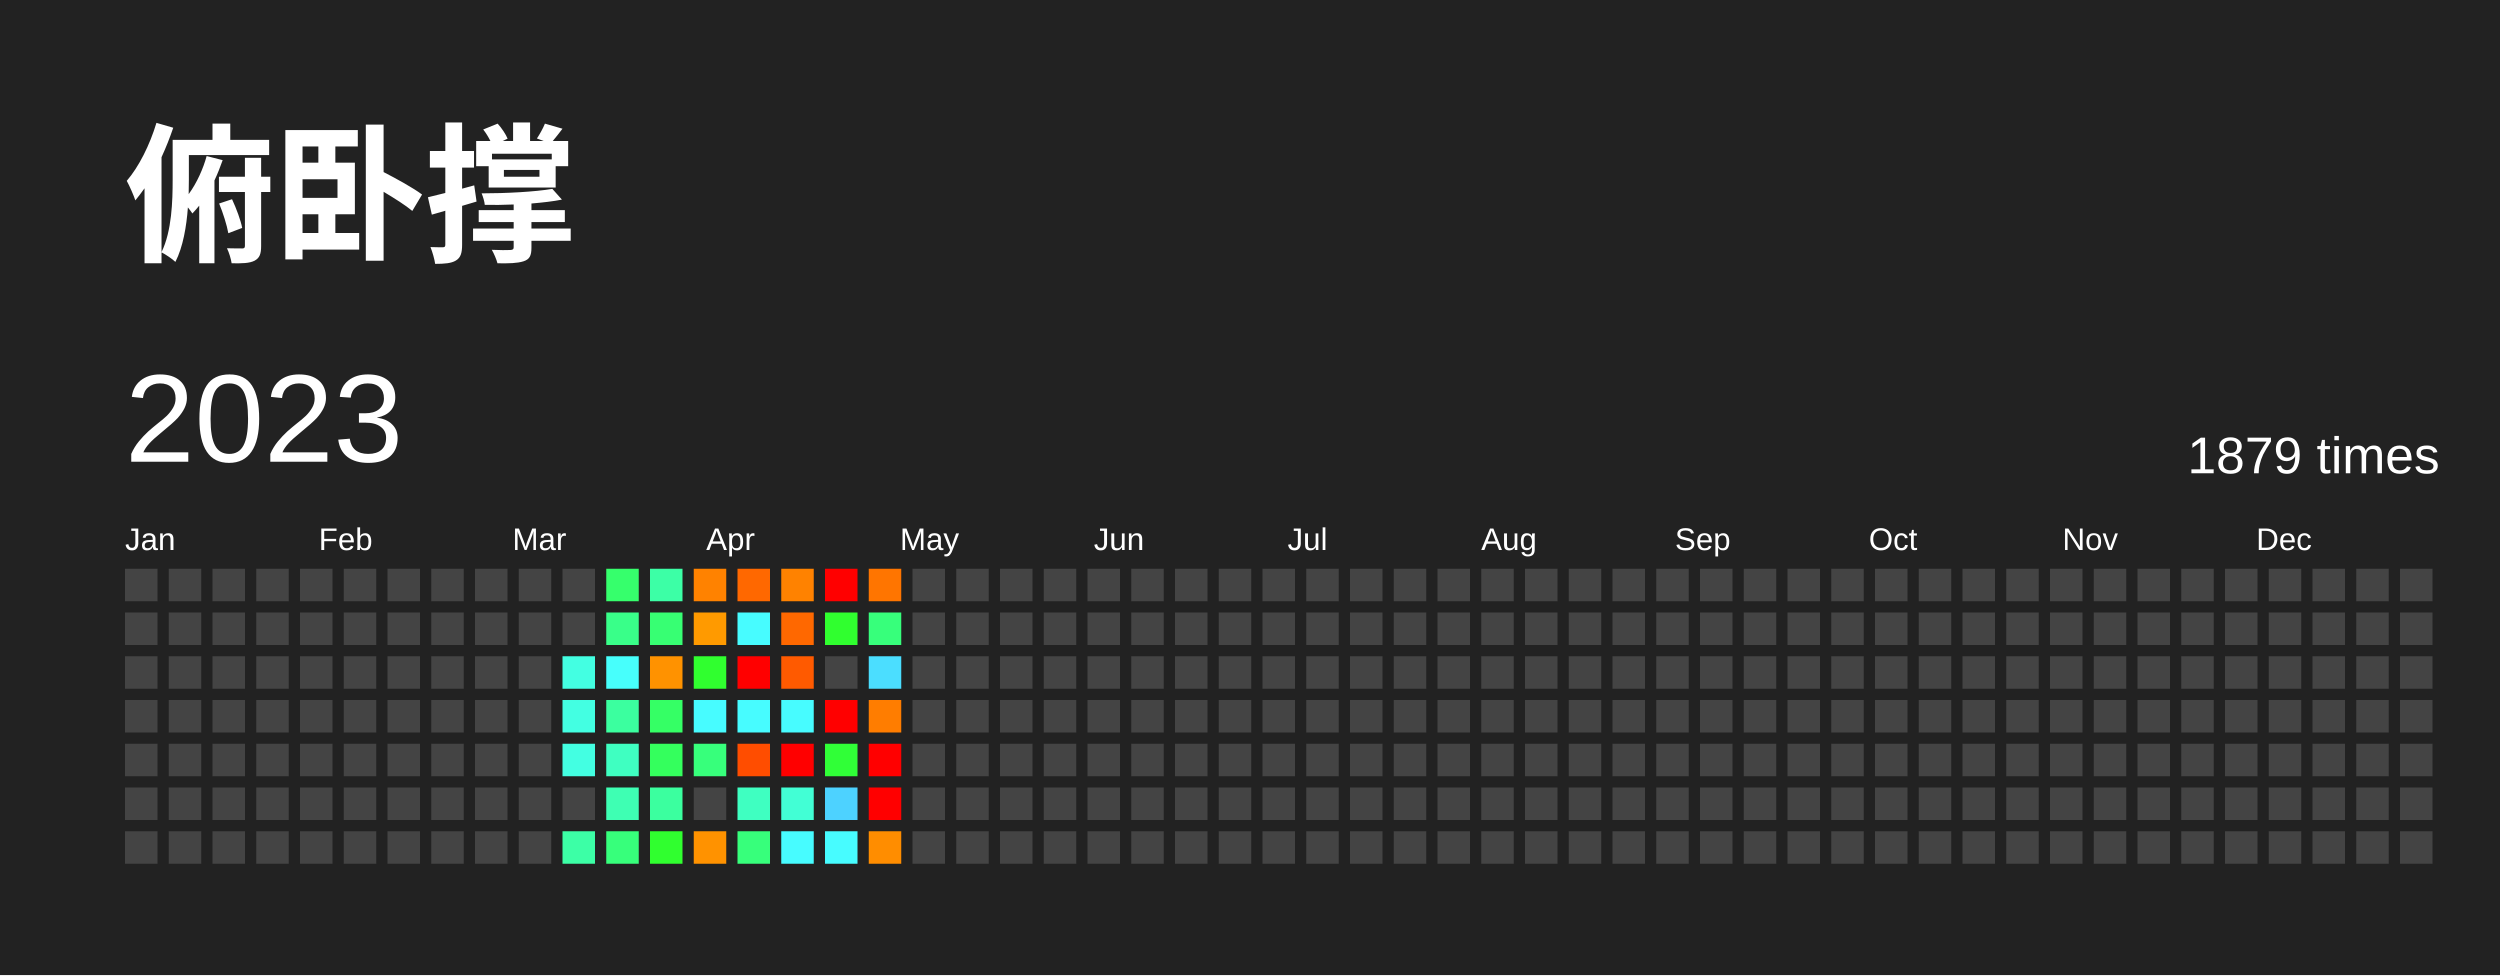
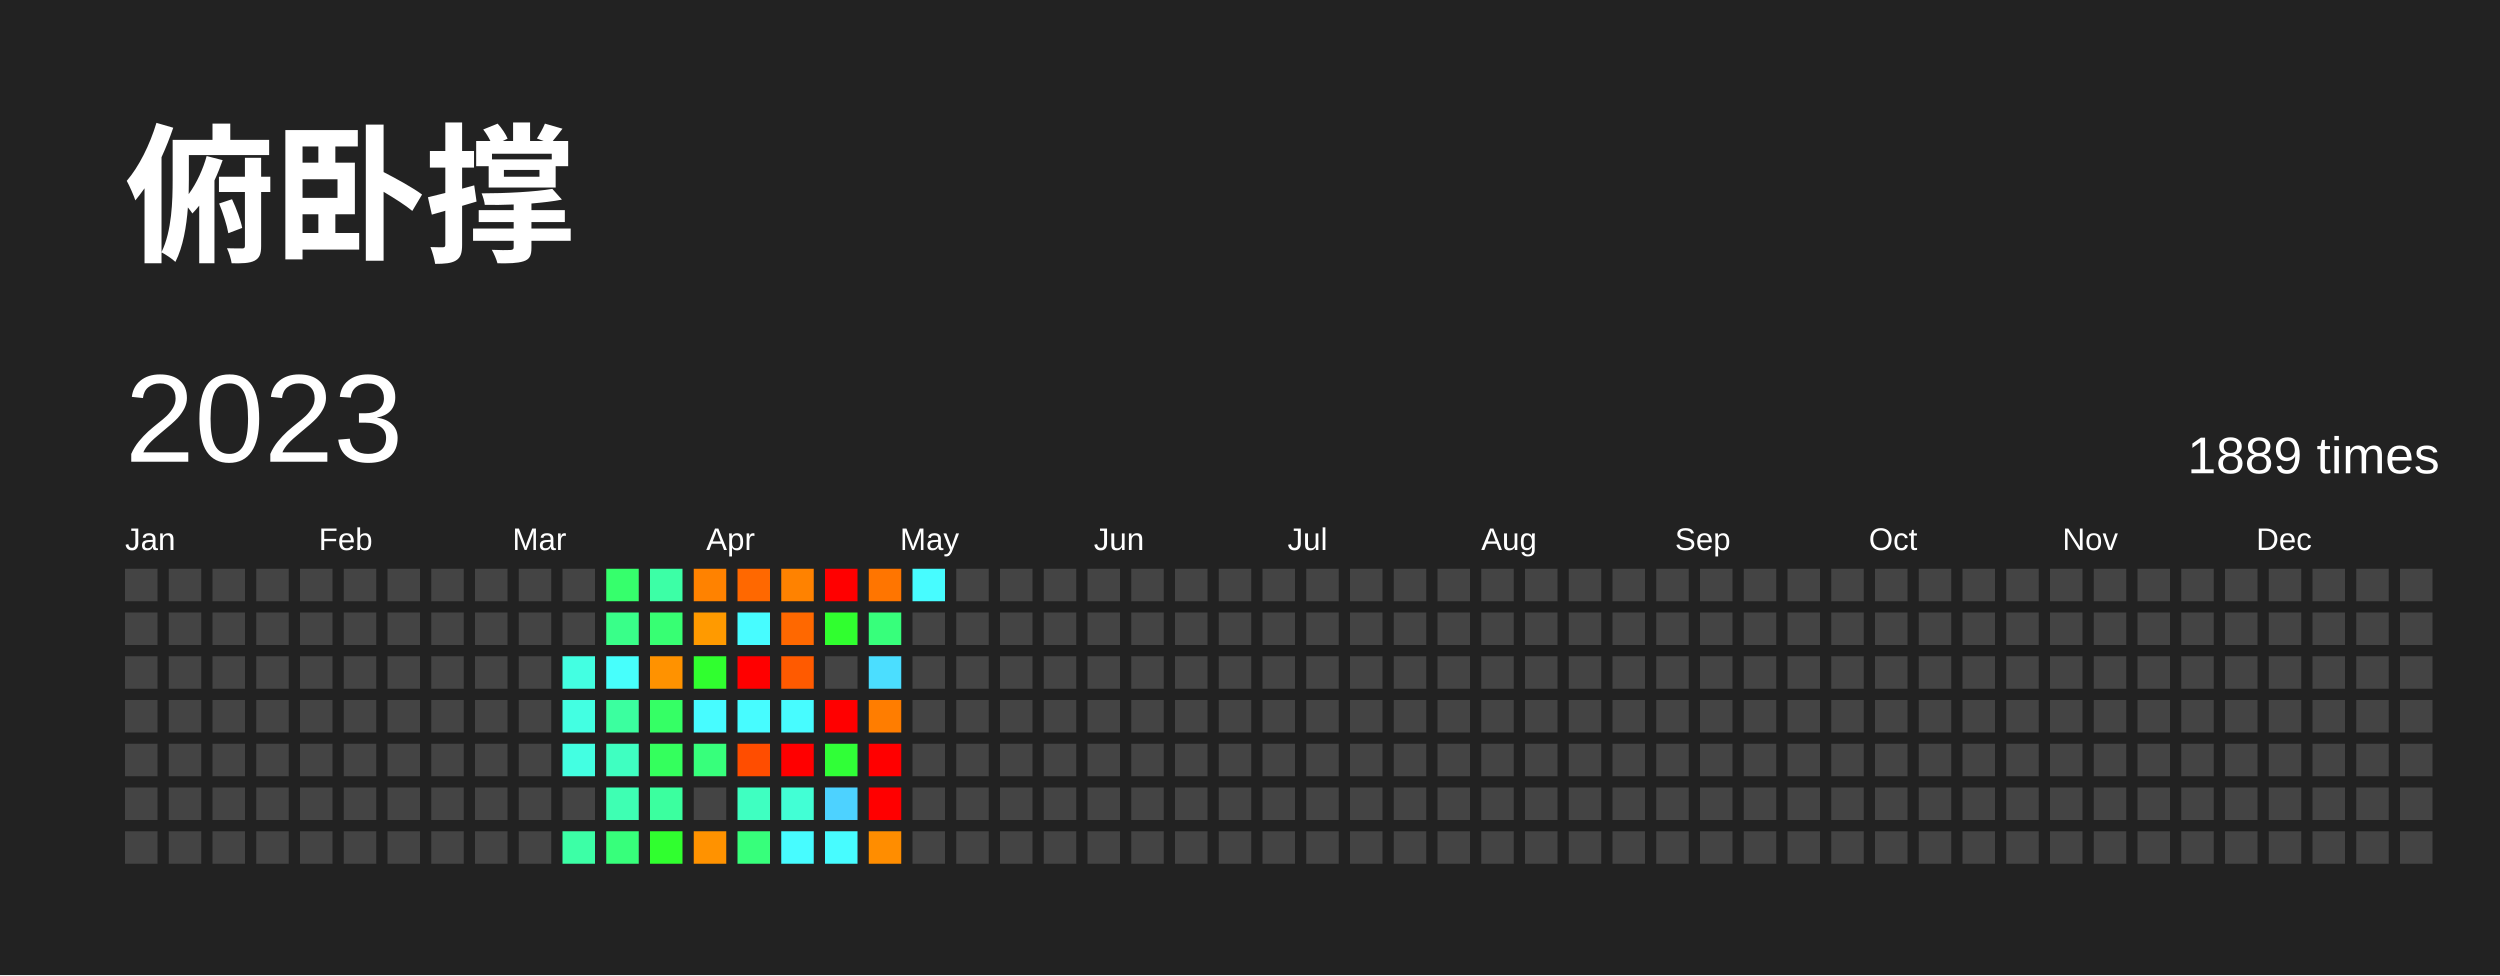
<svg xmlns="http://www.w3.org/2000/svg" baseProfile="full" height="78mm" version="1.1" viewBox="0,0,200,78" width="200mm">
  <defs />
  <rect fill="#222222" height="78" width="200" x="0" y="0" />
  <text fill="#FFFFFF" style="font-size:12px; font-family:Arial; font-weight:bold;" x="10" y="20">俯卧撑</text>
  <text dominant-baseline="hanging" fill="#FFFFFF" style="font-size:10.0px; font-family:Arial;" x="10" y="30">2023</text>
-   <text dominant-baseline="hanging" fill="#FFFFFF" style="font-size:4.125px; font-family:Arial;" x="175" y="35">1879 times</text>
+   <text dominant-baseline="hanging" fill="#FFFFFF" style="font-size:4.125px; font-family:Arial;" x="175" y="35">1889 times</text>
  <text fill="#FFFFFF" style="font-size:2.5px; font-family:Arial" x="10.0" y="44">Jan</text>
  <text fill="#FFFFFF" style="font-size:2.5px; font-family:Arial" x="25.5" y="44">Feb</text>
  <text fill="#FFFFFF" style="font-size:2.5px; font-family:Arial" x="41.0" y="44">Mar</text>
  <text fill="#FFFFFF" style="font-size:2.5px; font-family:Arial" x="56.5" y="44">Apr</text>
  <text fill="#FFFFFF" style="font-size:2.5px; font-family:Arial" x="72.0" y="44">May</text>
  <text fill="#FFFFFF" style="font-size:2.5px; font-family:Arial" x="87.5" y="44">Jun</text>
  <text fill="#FFFFFF" style="font-size:2.5px; font-family:Arial" x="103.0" y="44">Jul</text>
  <text fill="#FFFFFF" style="font-size:2.5px; font-family:Arial" x="118.5" y="44">Aug</text>
  <text fill="#FFFFFF" style="font-size:2.5px; font-family:Arial" x="134.0" y="44">Sep</text>
  <text fill="#FFFFFF" style="font-size:2.5px; font-family:Arial" x="149.5" y="44">Oct</text>
  <text fill="#FFFFFF" style="font-size:2.5px; font-family:Arial" x="165.0" y="44">Nov</text>
  <text fill="#FFFFFF" style="font-size:2.5px; font-family:Arial" x="180.5" y="44">Dec</text>
  <rect fill="#444444" height="2.6" width="2.6" x="10.0" y="45.5" />
  <rect fill="#444444" height="2.6" width="2.6" x="10.0" y="49.0" />
  <rect fill="#444444" height="2.6" width="2.6" x="10.0" y="52.5" />
  <rect fill="#444444" height="2.6" width="2.6" x="10.0" y="56.0" />
  <rect fill="#444444" height="2.6" width="2.6" x="10.0" y="59.5" />
  <rect fill="#444444" height="2.6" width="2.6" x="10.0" y="63.0" />
  <rect fill="#444444" height="2.6" width="2.6" x="10.0" y="66.5" />
  <rect fill="#444444" height="2.6" width="2.6" x="13.5" y="45.5" />
  <rect fill="#444444" height="2.6" width="2.6" x="13.5" y="49.0" />
  <rect fill="#444444" height="2.6" width="2.6" x="13.5" y="52.5" />
  <rect fill="#444444" height="2.6" width="2.6" x="13.5" y="56.0" />
  <rect fill="#444444" height="2.6" width="2.6" x="13.5" y="59.5" />
  <rect fill="#444444" height="2.6" width="2.6" x="13.5" y="63.0" />
  <rect fill="#444444" height="2.6" width="2.6" x="13.5" y="66.5" />
  <rect fill="#444444" height="2.6" width="2.6" x="17.0" y="45.5" />
  <rect fill="#444444" height="2.6" width="2.6" x="17.0" y="49.0" />
  <rect fill="#444444" height="2.6" width="2.6" x="17.0" y="52.5" />
  <rect fill="#444444" height="2.6" width="2.6" x="17.0" y="56.0" />
  <rect fill="#444444" height="2.6" width="2.6" x="17.0" y="59.5" />
  <rect fill="#444444" height="2.6" width="2.6" x="17.0" y="63.0" />
  <rect fill="#444444" height="2.6" width="2.6" x="17.0" y="66.5" />
  <rect fill="#444444" height="2.6" width="2.6" x="20.5" y="45.5" />
  <rect fill="#444444" height="2.6" width="2.6" x="20.5" y="49.0" />
  <rect fill="#444444" height="2.6" width="2.6" x="20.5" y="52.5" />
  <rect fill="#444444" height="2.6" width="2.6" x="20.5" y="56.0" />
  <rect fill="#444444" height="2.6" width="2.6" x="20.5" y="59.5" />
  <rect fill="#444444" height="2.6" width="2.6" x="20.5" y="63.0" />
  <rect fill="#444444" height="2.6" width="2.6" x="20.5" y="66.5" />
  <rect fill="#444444" height="2.6" width="2.6" x="24.0" y="45.5" />
  <rect fill="#444444" height="2.6" width="2.6" x="24.0" y="49.0" />
  <rect fill="#444444" height="2.6" width="2.6" x="24.0" y="52.5" />
  <rect fill="#444444" height="2.6" width="2.6" x="24.0" y="56.0" />
  <rect fill="#444444" height="2.6" width="2.6" x="24.0" y="59.5" />
  <rect fill="#444444" height="2.6" width="2.6" x="24.0" y="63.0" />
  <rect fill="#444444" height="2.6" width="2.6" x="24.0" y="66.5" />
  <rect fill="#444444" height="2.6" width="2.6" x="27.5" y="45.5" />
  <rect fill="#444444" height="2.6" width="2.6" x="27.5" y="49.0" />
  <rect fill="#444444" height="2.6" width="2.6" x="27.5" y="52.5" />
  <rect fill="#444444" height="2.6" width="2.6" x="27.5" y="56.0" />
  <rect fill="#444444" height="2.6" width="2.6" x="27.5" y="59.5" />
  <rect fill="#444444" height="2.6" width="2.6" x="27.5" y="63.0" />
  <rect fill="#444444" height="2.6" width="2.6" x="27.5" y="66.5" />
  <rect fill="#444444" height="2.6" width="2.6" x="31.0" y="45.5" />
  <rect fill="#444444" height="2.6" width="2.6" x="31.0" y="49.0" />
  <rect fill="#444444" height="2.6" width="2.6" x="31.0" y="52.5" />
  <rect fill="#444444" height="2.6" width="2.6" x="31.0" y="56.0" />
  <rect fill="#444444" height="2.6" width="2.6" x="31.0" y="59.5" />
  <rect fill="#444444" height="2.6" width="2.6" x="31.0" y="63.0" />
  <rect fill="#444444" height="2.6" width="2.6" x="31.0" y="66.5" />
  <rect fill="#444444" height="2.6" width="2.6" x="34.5" y="45.5" />
  <rect fill="#444444" height="2.6" width="2.6" x="34.5" y="49.0" />
  <rect fill="#444444" height="2.6" width="2.6" x="34.5" y="52.5" />
  <rect fill="#444444" height="2.6" width="2.6" x="34.5" y="56.0" />
  <rect fill="#444444" height="2.6" width="2.6" x="34.5" y="59.5" />
  <rect fill="#444444" height="2.6" width="2.6" x="34.5" y="63.0" />
  <rect fill="#444444" height="2.6" width="2.6" x="34.5" y="66.5" />
  <rect fill="#444444" height="2.6" width="2.6" x="38.0" y="45.5" />
  <rect fill="#444444" height="2.6" width="2.6" x="38.0" y="49.0" />
  <rect fill="#444444" height="2.6" width="2.6" x="38.0" y="52.5" />
  <rect fill="#444444" height="2.6" width="2.6" x="38.0" y="56.0" />
  <rect fill="#444444" height="2.6" width="2.6" x="38.0" y="59.5" />
  <rect fill="#444444" height="2.6" width="2.6" x="38.0" y="63.0" />
  <rect fill="#444444" height="2.6" width="2.6" x="38.0" y="66.5" />
  <rect fill="#444444" height="2.6" width="2.6" x="41.5" y="45.5" />
  <rect fill="#444444" height="2.6" width="2.6" x="41.5" y="49.0" />
  <rect fill="#444444" height="2.6" width="2.6" x="41.5" y="52.5" />
  <rect fill="#444444" height="2.6" width="2.6" x="41.5" y="56.0" />
  <rect fill="#444444" height="2.6" width="2.6" x="41.5" y="59.5" />
  <rect fill="#444444" height="2.6" width="2.6" x="41.5" y="63.0" />
  <rect fill="#444444" height="2.6" width="2.6" x="41.5" y="66.5" />
  <rect fill="#444444" height="2.6" width="2.6" x="45.0" y="45.5" />
  <rect fill="#444444" height="2.6" width="2.6" x="45.0" y="49.0" />
  <rect fill="#43ffe2" height="2.6" width="2.6" x="45.0" y="52.5" />
  <rect fill="#43ffe2" height="2.6" width="2.6" x="45.0" y="56.0" />
  <rect fill="#43ffe2" height="2.6" width="2.6" x="45.0" y="59.5" />
  <rect fill="#444444" height="2.6" width="2.6" x="45.0" y="63.0" />
  <rect fill="#3cffa6" height="2.6" width="2.6" x="45.0" y="66.5" />
  <rect fill="#36ff6c" height="2.6" width="2.6" x="48.5" y="45.5" />
  <rect fill="#39ff89" height="2.6" width="2.6" x="48.5" y="49.0" />
  <rect fill="#47fffc" height="2.6" width="2.6" x="48.5" y="52.5" />
  <rect fill="#3bff9f" height="2.6" width="2.6" x="48.5" y="56.0" />
  <rect fill="#3fffc1" height="2.6" width="2.6" x="48.5" y="59.5" />
  <rect fill="#3effb3" height="2.6" width="2.6" x="48.5" y="63.0" />
  <rect fill="#37ff7b" height="2.6" width="2.6" x="48.5" y="66.5" />
  <rect fill="#3cffa6" height="2.6" width="2.6" x="52.0" y="45.5" />
  <rect fill="#37ff73" height="2.6" width="2.6" x="52.0" y="49.0" />
  <rect fill="#ff9200" height="2.6" width="2.6" x="52.0" y="52.5" />
  <rect fill="#35ff65" height="2.6" width="2.6" x="52.0" y="56.0" />
  <rect fill="#34ff5d" height="2.6" width="2.6" x="52.0" y="59.5" />
  <rect fill="#3bff9f" height="2.6" width="2.6" x="52.0" y="63.0" />
  <rect fill="#30ff2f" height="2.6" width="2.6" x="52.0" y="66.5" />
  <rect fill="#ff8200" height="2.6" width="2.6" x="55.5" y="45.5" />
  <rect fill="#ff9a00" height="2.6" width="2.6" x="55.5" y="49.0" />
  <rect fill="#30ff2f" height="2.6" width="2.6" x="55.5" y="52.5" />
  <rect fill="#47fcff" height="2.6" width="2.6" x="55.5" y="56.0" />
  <rect fill="#37ff7b" height="2.6" width="2.6" x="55.5" y="59.5" />
  <rect fill="#444444" height="2.6" width="2.6" x="55.5" y="63.0" />
  <rect fill="#ff9200" height="2.6" width="2.6" x="55.5" y="66.5" />
  <rect fill="#ff6800" height="2.6" width="2.6" x="59.0" y="45.5" />
  <rect fill="#47fcff" height="2.6" width="2.6" x="59.0" y="49.0" />
  <rect fill="red" height="2.6" width="2.6" x="59.0" y="52.5" />
  <rect fill="#47fcff" height="2.6" width="2.6" x="59.0" y="56.0" />
  <rect fill="#ff4d00" height="2.6" width="2.6" x="59.0" y="59.5" />
  <rect fill="#3fffc1" height="2.6" width="2.6" x="59.0" y="63.0" />
  <rect fill="#37ff7b" height="2.6" width="2.6" x="59.0" y="66.5" />
  <rect fill="#ff8200" height="2.6" width="2.6" x="62.5" y="45.5" />
  <rect fill="#ff6800" height="2.6" width="2.6" x="62.5" y="49.0" />
  <rect fill="#ff5a00" height="2.6" width="2.6" x="62.5" y="52.5" />
  <rect fill="#47fcff" height="2.6" width="2.6" x="62.5" y="56.0" />
  <rect fill="red" height="2.6" width="2.6" x="62.5" y="59.5" />
  <rect fill="#42ffd5" height="2.6" width="2.6" x="62.5" y="63.0" />
  <rect fill="#47fcff" height="2.6" width="2.6" x="62.5" y="66.5" />
  <rect fill="red" height="2.6" width="2.6" x="66.0" y="45.5" />
  <rect fill="#30ff2f" height="2.6" width="2.6" x="66.0" y="49.0" />
  <rect fill="#444444" height="2.6" width="2.6" x="66.0" y="52.5" />
  <rect fill="red" height="2.6" width="2.6" x="66.0" y="56.0" />
  <rect fill="#30ff37" height="2.6" width="2.6" x="66.0" y="59.5" />
  <rect fill="#4dd2ff" height="2.6" width="2.6" x="66.0" y="63.0" />
  <rect fill="#47fcff" height="2.6" width="2.6" x="66.0" y="66.5" />
  <rect fill="#ff7500" height="2.6" width="2.6" x="69.5" y="45.5" />
  <rect fill="#37ff7b" height="2.6" width="2.6" x="69.5" y="49.0" />
  <rect fill="#4bdeff" height="2.6" width="2.6" x="69.5" y="52.5" />
  <rect fill="#ff7d00" height="2.6" width="2.6" x="69.5" y="56.0" />
  <rect fill="red" height="2.6" width="2.6" x="69.5" y="59.5" />
  <rect fill="red" height="2.6" width="2.6" x="69.5" y="63.0" />
  <rect fill="#ff8d00" height="2.6" width="2.6" x="69.5" y="66.5" />
-   <rect fill="#444444" height="2.6" width="2.6" x="73.0" y="45.5" />
+   <rect fill="#47fcff" height="2.6" width="2.6" x="73.0" y="45.5" />
  <rect fill="#444444" height="2.6" width="2.6" x="73.0" y="49.0" />
  <rect fill="#444444" height="2.6" width="2.6" x="73.0" y="52.5" />
  <rect fill="#444444" height="2.6" width="2.6" x="73.0" y="56.0" />
  <rect fill="#444444" height="2.6" width="2.6" x="73.0" y="59.5" />
  <rect fill="#444444" height="2.6" width="2.6" x="73.0" y="63.0" />
  <rect fill="#444444" height="2.6" width="2.6" x="73.0" y="66.5" />
  <rect fill="#444444" height="2.6" width="2.6" x="76.5" y="45.5" />
  <rect fill="#444444" height="2.6" width="2.6" x="76.5" y="49.0" />
  <rect fill="#444444" height="2.6" width="2.6" x="76.5" y="52.5" />
  <rect fill="#444444" height="2.6" width="2.6" x="76.5" y="56.0" />
  <rect fill="#444444" height="2.6" width="2.6" x="76.5" y="59.5" />
  <rect fill="#444444" height="2.6" width="2.6" x="76.5" y="63.0" />
  <rect fill="#444444" height="2.6" width="2.6" x="76.5" y="66.5" />
  <rect fill="#444444" height="2.6" width="2.6" x="80.0" y="45.5" />
  <rect fill="#444444" height="2.6" width="2.6" x="80.0" y="49.0" />
  <rect fill="#444444" height="2.6" width="2.6" x="80.0" y="52.5" />
  <rect fill="#444444" height="2.6" width="2.6" x="80.0" y="56.0" />
  <rect fill="#444444" height="2.6" width="2.6" x="80.0" y="59.5" />
  <rect fill="#444444" height="2.6" width="2.6" x="80.0" y="63.0" />
  <rect fill="#444444" height="2.6" width="2.6" x="80.0" y="66.5" />
  <rect fill="#444444" height="2.6" width="2.6" x="83.5" y="45.5" />
  <rect fill="#444444" height="2.6" width="2.6" x="83.5" y="49.0" />
  <rect fill="#444444" height="2.6" width="2.6" x="83.5" y="52.5" />
  <rect fill="#444444" height="2.6" width="2.6" x="83.5" y="56.0" />
  <rect fill="#444444" height="2.6" width="2.6" x="83.5" y="59.5" />
  <rect fill="#444444" height="2.6" width="2.6" x="83.5" y="63.0" />
  <rect fill="#444444" height="2.6" width="2.6" x="83.5" y="66.5" />
  <rect fill="#444444" height="2.6" width="2.6" x="87.0" y="45.5" />
  <rect fill="#444444" height="2.6" width="2.6" x="87.0" y="49.0" />
  <rect fill="#444444" height="2.6" width="2.6" x="87.0" y="52.5" />
  <rect fill="#444444" height="2.6" width="2.6" x="87.0" y="56.0" />
  <rect fill="#444444" height="2.6" width="2.6" x="87.0" y="59.5" />
  <rect fill="#444444" height="2.6" width="2.6" x="87.0" y="63.0" />
  <rect fill="#444444" height="2.6" width="2.6" x="87.0" y="66.5" />
  <rect fill="#444444" height="2.6" width="2.6" x="90.5" y="45.5" />
  <rect fill="#444444" height="2.6" width="2.6" x="90.5" y="49.0" />
  <rect fill="#444444" height="2.6" width="2.6" x="90.5" y="52.5" />
  <rect fill="#444444" height="2.6" width="2.6" x="90.5" y="56.0" />
  <rect fill="#444444" height="2.6" width="2.6" x="90.5" y="59.5" />
  <rect fill="#444444" height="2.6" width="2.6" x="90.5" y="63.0" />
  <rect fill="#444444" height="2.6" width="2.6" x="90.5" y="66.5" />
  <rect fill="#444444" height="2.6" width="2.6" x="94.0" y="45.5" />
  <rect fill="#444444" height="2.6" width="2.6" x="94.0" y="49.0" />
  <rect fill="#444444" height="2.6" width="2.6" x="94.0" y="52.5" />
  <rect fill="#444444" height="2.6" width="2.6" x="94.0" y="56.0" />
  <rect fill="#444444" height="2.6" width="2.6" x="94.0" y="59.5" />
  <rect fill="#444444" height="2.6" width="2.6" x="94.0" y="63.0" />
  <rect fill="#444444" height="2.6" width="2.6" x="94.0" y="66.5" />
  <rect fill="#444444" height="2.6" width="2.6" x="97.5" y="45.5" />
  <rect fill="#444444" height="2.6" width="2.6" x="97.5" y="49.0" />
  <rect fill="#444444" height="2.6" width="2.6" x="97.5" y="52.5" />
  <rect fill="#444444" height="2.6" width="2.6" x="97.5" y="56.0" />
  <rect fill="#444444" height="2.6" width="2.6" x="97.5" y="59.5" />
  <rect fill="#444444" height="2.6" width="2.6" x="97.5" y="63.0" />
  <rect fill="#444444" height="2.6" width="2.6" x="97.5" y="66.5" />
  <rect fill="#444444" height="2.6" width="2.6" x="101.0" y="45.5" />
  <rect fill="#444444" height="2.6" width="2.6" x="101.0" y="49.0" />
  <rect fill="#444444" height="2.6" width="2.6" x="101.0" y="52.5" />
  <rect fill="#444444" height="2.6" width="2.6" x="101.0" y="56.0" />
  <rect fill="#444444" height="2.6" width="2.6" x="101.0" y="59.5" />
  <rect fill="#444444" height="2.6" width="2.6" x="101.0" y="63.0" />
  <rect fill="#444444" height="2.6" width="2.6" x="101.0" y="66.5" />
  <rect fill="#444444" height="2.6" width="2.6" x="104.5" y="45.5" />
  <rect fill="#444444" height="2.6" width="2.6" x="104.5" y="49.0" />
  <rect fill="#444444" height="2.6" width="2.6" x="104.5" y="52.5" />
  <rect fill="#444444" height="2.6" width="2.6" x="104.5" y="56.0" />
  <rect fill="#444444" height="2.6" width="2.6" x="104.5" y="59.5" />
  <rect fill="#444444" height="2.6" width="2.6" x="104.5" y="63.0" />
  <rect fill="#444444" height="2.6" width="2.6" x="104.5" y="66.5" />
  <rect fill="#444444" height="2.6" width="2.6" x="108.0" y="45.5" />
  <rect fill="#444444" height="2.6" width="2.6" x="108.0" y="49.0" />
  <rect fill="#444444" height="2.6" width="2.6" x="108.0" y="52.5" />
  <rect fill="#444444" height="2.6" width="2.6" x="108.0" y="56.0" />
  <rect fill="#444444" height="2.6" width="2.6" x="108.0" y="59.5" />
  <rect fill="#444444" height="2.6" width="2.6" x="108.0" y="63.0" />
  <rect fill="#444444" height="2.6" width="2.6" x="108.0" y="66.5" />
  <rect fill="#444444" height="2.6" width="2.6" x="111.5" y="45.5" />
  <rect fill="#444444" height="2.6" width="2.6" x="111.5" y="49.0" />
  <rect fill="#444444" height="2.6" width="2.6" x="111.5" y="52.5" />
  <rect fill="#444444" height="2.6" width="2.6" x="111.5" y="56.0" />
  <rect fill="#444444" height="2.6" width="2.6" x="111.5" y="59.5" />
  <rect fill="#444444" height="2.6" width="2.6" x="111.5" y="63.0" />
  <rect fill="#444444" height="2.6" width="2.6" x="111.5" y="66.5" />
  <rect fill="#444444" height="2.6" width="2.6" x="115.0" y="45.5" />
  <rect fill="#444444" height="2.6" width="2.6" x="115.0" y="49.0" />
  <rect fill="#444444" height="2.6" width="2.6" x="115.0" y="52.5" />
  <rect fill="#444444" height="2.6" width="2.6" x="115.0" y="56.0" />
  <rect fill="#444444" height="2.6" width="2.6" x="115.0" y="59.5" />
  <rect fill="#444444" height="2.6" width="2.6" x="115.0" y="63.0" />
  <rect fill="#444444" height="2.6" width="2.6" x="115.0" y="66.5" />
  <rect fill="#444444" height="2.6" width="2.6" x="118.5" y="45.5" />
  <rect fill="#444444" height="2.6" width="2.6" x="118.5" y="49.0" />
  <rect fill="#444444" height="2.6" width="2.6" x="118.5" y="52.5" />
  <rect fill="#444444" height="2.6" width="2.6" x="118.5" y="56.0" />
  <rect fill="#444444" height="2.6" width="2.6" x="118.5" y="59.5" />
  <rect fill="#444444" height="2.6" width="2.6" x="118.5" y="63.0" />
  <rect fill="#444444" height="2.6" width="2.6" x="118.5" y="66.5" />
  <rect fill="#444444" height="2.6" width="2.6" x="122.0" y="45.5" />
  <rect fill="#444444" height="2.6" width="2.6" x="122.0" y="49.0" />
  <rect fill="#444444" height="2.6" width="2.6" x="122.0" y="52.5" />
  <rect fill="#444444" height="2.6" width="2.6" x="122.0" y="56.0" />
  <rect fill="#444444" height="2.6" width="2.6" x="122.0" y="59.5" />
  <rect fill="#444444" height="2.6" width="2.6" x="122.0" y="63.0" />
  <rect fill="#444444" height="2.6" width="2.6" x="122.0" y="66.5" />
  <rect fill="#444444" height="2.6" width="2.6" x="125.5" y="45.5" />
  <rect fill="#444444" height="2.6" width="2.6" x="125.5" y="49.0" />
  <rect fill="#444444" height="2.6" width="2.6" x="125.5" y="52.5" />
  <rect fill="#444444" height="2.6" width="2.6" x="125.5" y="56.0" />
  <rect fill="#444444" height="2.6" width="2.6" x="125.5" y="59.5" />
  <rect fill="#444444" height="2.6" width="2.6" x="125.5" y="63.0" />
  <rect fill="#444444" height="2.6" width="2.6" x="125.5" y="66.5" />
  <rect fill="#444444" height="2.6" width="2.6" x="129.0" y="45.5" />
  <rect fill="#444444" height="2.6" width="2.6" x="129.0" y="49.0" />
  <rect fill="#444444" height="2.6" width="2.6" x="129.0" y="52.5" />
  <rect fill="#444444" height="2.6" width="2.6" x="129.0" y="56.0" />
  <rect fill="#444444" height="2.6" width="2.6" x="129.0" y="59.5" />
  <rect fill="#444444" height="2.6" width="2.6" x="129.0" y="63.0" />
  <rect fill="#444444" height="2.6" width="2.6" x="129.0" y="66.5" />
  <rect fill="#444444" height="2.6" width="2.6" x="132.5" y="45.5" />
  <rect fill="#444444" height="2.6" width="2.6" x="132.5" y="49.0" />
  <rect fill="#444444" height="2.6" width="2.6" x="132.5" y="52.5" />
  <rect fill="#444444" height="2.6" width="2.6" x="132.5" y="56.0" />
  <rect fill="#444444" height="2.6" width="2.6" x="132.5" y="59.5" />
  <rect fill="#444444" height="2.6" width="2.6" x="132.5" y="63.0" />
  <rect fill="#444444" height="2.6" width="2.6" x="132.5" y="66.5" />
  <rect fill="#444444" height="2.6" width="2.6" x="136.0" y="45.5" />
  <rect fill="#444444" height="2.6" width="2.6" x="136.0" y="49.0" />
  <rect fill="#444444" height="2.6" width="2.6" x="136.0" y="52.5" />
  <rect fill="#444444" height="2.6" width="2.6" x="136.0" y="56.0" />
  <rect fill="#444444" height="2.6" width="2.6" x="136.0" y="59.5" />
  <rect fill="#444444" height="2.6" width="2.6" x="136.0" y="63.0" />
  <rect fill="#444444" height="2.6" width="2.6" x="136.0" y="66.5" />
  <rect fill="#444444" height="2.6" width="2.6" x="139.5" y="45.5" />
  <rect fill="#444444" height="2.6" width="2.6" x="139.5" y="49.0" />
  <rect fill="#444444" height="2.6" width="2.6" x="139.5" y="52.5" />
  <rect fill="#444444" height="2.6" width="2.6" x="139.5" y="56.0" />
  <rect fill="#444444" height="2.6" width="2.6" x="139.5" y="59.5" />
  <rect fill="#444444" height="2.6" width="2.6" x="139.5" y="63.0" />
  <rect fill="#444444" height="2.6" width="2.6" x="139.5" y="66.5" />
  <rect fill="#444444" height="2.6" width="2.6" x="143.0" y="45.5" />
  <rect fill="#444444" height="2.6" width="2.6" x="143.0" y="49.0" />
  <rect fill="#444444" height="2.6" width="2.6" x="143.0" y="52.5" />
  <rect fill="#444444" height="2.6" width="2.6" x="143.0" y="56.0" />
  <rect fill="#444444" height="2.6" width="2.6" x="143.0" y="59.5" />
  <rect fill="#444444" height="2.6" width="2.6" x="143.0" y="63.0" />
  <rect fill="#444444" height="2.6" width="2.6" x="143.0" y="66.5" />
  <rect fill="#444444" height="2.6" width="2.6" x="146.5" y="45.5" />
  <rect fill="#444444" height="2.6" width="2.6" x="146.5" y="49.0" />
  <rect fill="#444444" height="2.6" width="2.6" x="146.5" y="52.5" />
  <rect fill="#444444" height="2.6" width="2.6" x="146.5" y="56.0" />
  <rect fill="#444444" height="2.6" width="2.6" x="146.5" y="59.5" />
  <rect fill="#444444" height="2.6" width="2.6" x="146.5" y="63.0" />
  <rect fill="#444444" height="2.6" width="2.6" x="146.5" y="66.5" />
  <rect fill="#444444" height="2.6" width="2.6" x="150.0" y="45.5" />
  <rect fill="#444444" height="2.6" width="2.6" x="150.0" y="49.0" />
  <rect fill="#444444" height="2.6" width="2.6" x="150.0" y="52.5" />
  <rect fill="#444444" height="2.6" width="2.6" x="150.0" y="56.0" />
  <rect fill="#444444" height="2.6" width="2.6" x="150.0" y="59.5" />
  <rect fill="#444444" height="2.6" width="2.6" x="150.0" y="63.0" />
  <rect fill="#444444" height="2.6" width="2.6" x="150.0" y="66.5" />
  <rect fill="#444444" height="2.6" width="2.6" x="153.5" y="45.5" />
  <rect fill="#444444" height="2.6" width="2.6" x="153.5" y="49.0" />
  <rect fill="#444444" height="2.6" width="2.6" x="153.5" y="52.5" />
  <rect fill="#444444" height="2.6" width="2.6" x="153.5" y="56.0" />
  <rect fill="#444444" height="2.6" width="2.6" x="153.5" y="59.5" />
  <rect fill="#444444" height="2.6" width="2.6" x="153.5" y="63.0" />
  <rect fill="#444444" height="2.6" width="2.6" x="153.5" y="66.5" />
  <rect fill="#444444" height="2.6" width="2.6" x="157.0" y="45.5" />
  <rect fill="#444444" height="2.6" width="2.6" x="157.0" y="49.0" />
  <rect fill="#444444" height="2.6" width="2.6" x="157.0" y="52.5" />
  <rect fill="#444444" height="2.6" width="2.6" x="157.0" y="56.0" />
  <rect fill="#444444" height="2.6" width="2.6" x="157.0" y="59.5" />
  <rect fill="#444444" height="2.6" width="2.6" x="157.0" y="63.0" />
  <rect fill="#444444" height="2.6" width="2.6" x="157.0" y="66.5" />
  <rect fill="#444444" height="2.6" width="2.6" x="160.5" y="45.5" />
  <rect fill="#444444" height="2.6" width="2.6" x="160.5" y="49.0" />
  <rect fill="#444444" height="2.6" width="2.6" x="160.5" y="52.5" />
  <rect fill="#444444" height="2.6" width="2.6" x="160.5" y="56.0" />
  <rect fill="#444444" height="2.6" width="2.6" x="160.5" y="59.5" />
  <rect fill="#444444" height="2.6" width="2.6" x="160.5" y="63.0" />
  <rect fill="#444444" height="2.6" width="2.6" x="160.5" y="66.5" />
  <rect fill="#444444" height="2.6" width="2.6" x="164.0" y="45.5" />
  <rect fill="#444444" height="2.6" width="2.6" x="164.0" y="49.0" />
  <rect fill="#444444" height="2.6" width="2.6" x="164.0" y="52.5" />
  <rect fill="#444444" height="2.6" width="2.6" x="164.0" y="56.0" />
  <rect fill="#444444" height="2.6" width="2.6" x="164.0" y="59.5" />
  <rect fill="#444444" height="2.6" width="2.6" x="164.0" y="63.0" />
  <rect fill="#444444" height="2.6" width="2.6" x="164.0" y="66.5" />
  <rect fill="#444444" height="2.6" width="2.6" x="167.5" y="45.5" />
  <rect fill="#444444" height="2.6" width="2.6" x="167.5" y="49.0" />
  <rect fill="#444444" height="2.6" width="2.6" x="167.5" y="52.5" />
  <rect fill="#444444" height="2.6" width="2.6" x="167.5" y="56.0" />
  <rect fill="#444444" height="2.6" width="2.6" x="167.5" y="59.5" />
  <rect fill="#444444" height="2.6" width="2.6" x="167.5" y="63.0" />
  <rect fill="#444444" height="2.6" width="2.6" x="167.5" y="66.5" />
  <rect fill="#444444" height="2.6" width="2.6" x="171.0" y="45.5" />
  <rect fill="#444444" height="2.6" width="2.6" x="171.0" y="49.0" />
  <rect fill="#444444" height="2.6" width="2.6" x="171.0" y="52.5" />
  <rect fill="#444444" height="2.6" width="2.6" x="171.0" y="56.0" />
  <rect fill="#444444" height="2.6" width="2.6" x="171.0" y="59.5" />
  <rect fill="#444444" height="2.6" width="2.6" x="171.0" y="63.0" />
  <rect fill="#444444" height="2.6" width="2.6" x="171.0" y="66.5" />
  <rect fill="#444444" height="2.6" width="2.6" x="174.5" y="45.5" />
  <rect fill="#444444" height="2.6" width="2.6" x="174.5" y="49.0" />
  <rect fill="#444444" height="2.6" width="2.6" x="174.5" y="52.5" />
  <rect fill="#444444" height="2.6" width="2.6" x="174.5" y="56.0" />
  <rect fill="#444444" height="2.6" width="2.6" x="174.5" y="59.5" />
  <rect fill="#444444" height="2.6" width="2.6" x="174.5" y="63.0" />
  <rect fill="#444444" height="2.6" width="2.6" x="174.5" y="66.5" />
  <rect fill="#444444" height="2.6" width="2.6" x="178.0" y="45.5" />
  <rect fill="#444444" height="2.6" width="2.6" x="178.0" y="49.0" />
  <rect fill="#444444" height="2.6" width="2.6" x="178.0" y="52.5" />
  <rect fill="#444444" height="2.6" width="2.6" x="178.0" y="56.0" />
  <rect fill="#444444" height="2.6" width="2.6" x="178.0" y="59.5" />
  <rect fill="#444444" height="2.6" width="2.6" x="178.0" y="63.0" />
  <rect fill="#444444" height="2.6" width="2.6" x="178.0" y="66.5" />
  <rect fill="#444444" height="2.6" width="2.6" x="181.5" y="45.5" />
  <rect fill="#444444" height="2.6" width="2.6" x="181.5" y="49.0" />
  <rect fill="#444444" height="2.6" width="2.6" x="181.5" y="52.5" />
  <rect fill="#444444" height="2.6" width="2.6" x="181.5" y="56.0" />
  <rect fill="#444444" height="2.6" width="2.6" x="181.5" y="59.5" />
  <rect fill="#444444" height="2.6" width="2.6" x="181.5" y="63.0" />
  <rect fill="#444444" height="2.6" width="2.6" x="181.5" y="66.5" />
  <rect fill="#444444" height="2.6" width="2.6" x="185.0" y="45.5" />
  <rect fill="#444444" height="2.6" width="2.6" x="185.0" y="49.0" />
  <rect fill="#444444" height="2.6" width="2.6" x="185.0" y="52.5" />
  <rect fill="#444444" height="2.6" width="2.6" x="185.0" y="56.0" />
  <rect fill="#444444" height="2.6" width="2.6" x="185.0" y="59.5" />
  <rect fill="#444444" height="2.6" width="2.6" x="185.0" y="63.0" />
  <rect fill="#444444" height="2.6" width="2.6" x="185.0" y="66.5" />
  <rect fill="#444444" height="2.6" width="2.6" x="188.5" y="45.5" />
  <rect fill="#444444" height="2.6" width="2.6" x="188.5" y="49.0" />
  <rect fill="#444444" height="2.6" width="2.6" x="188.5" y="52.5" />
  <rect fill="#444444" height="2.6" width="2.6" x="188.5" y="56.0" />
  <rect fill="#444444" height="2.6" width="2.6" x="188.5" y="59.5" />
  <rect fill="#444444" height="2.6" width="2.6" x="188.5" y="63.0" />
  <rect fill="#444444" height="2.6" width="2.6" x="188.5" y="66.5" />
  <rect fill="#444444" height="2.6" width="2.6" x="192.0" y="45.5" />
  <rect fill="#444444" height="2.6" width="2.6" x="192.0" y="49.0" />
  <rect fill="#444444" height="2.6" width="2.6" x="192.0" y="52.5" />
  <rect fill="#444444" height="2.6" width="2.6" x="192.0" y="56.0" />
  <rect fill="#444444" height="2.6" width="2.6" x="192.0" y="59.5" />
  <rect fill="#444444" height="2.6" width="2.6" x="192.0" y="63.0" />
  <rect fill="#444444" height="2.6" width="2.6" x="192.0" y="66.5" />
</svg>
